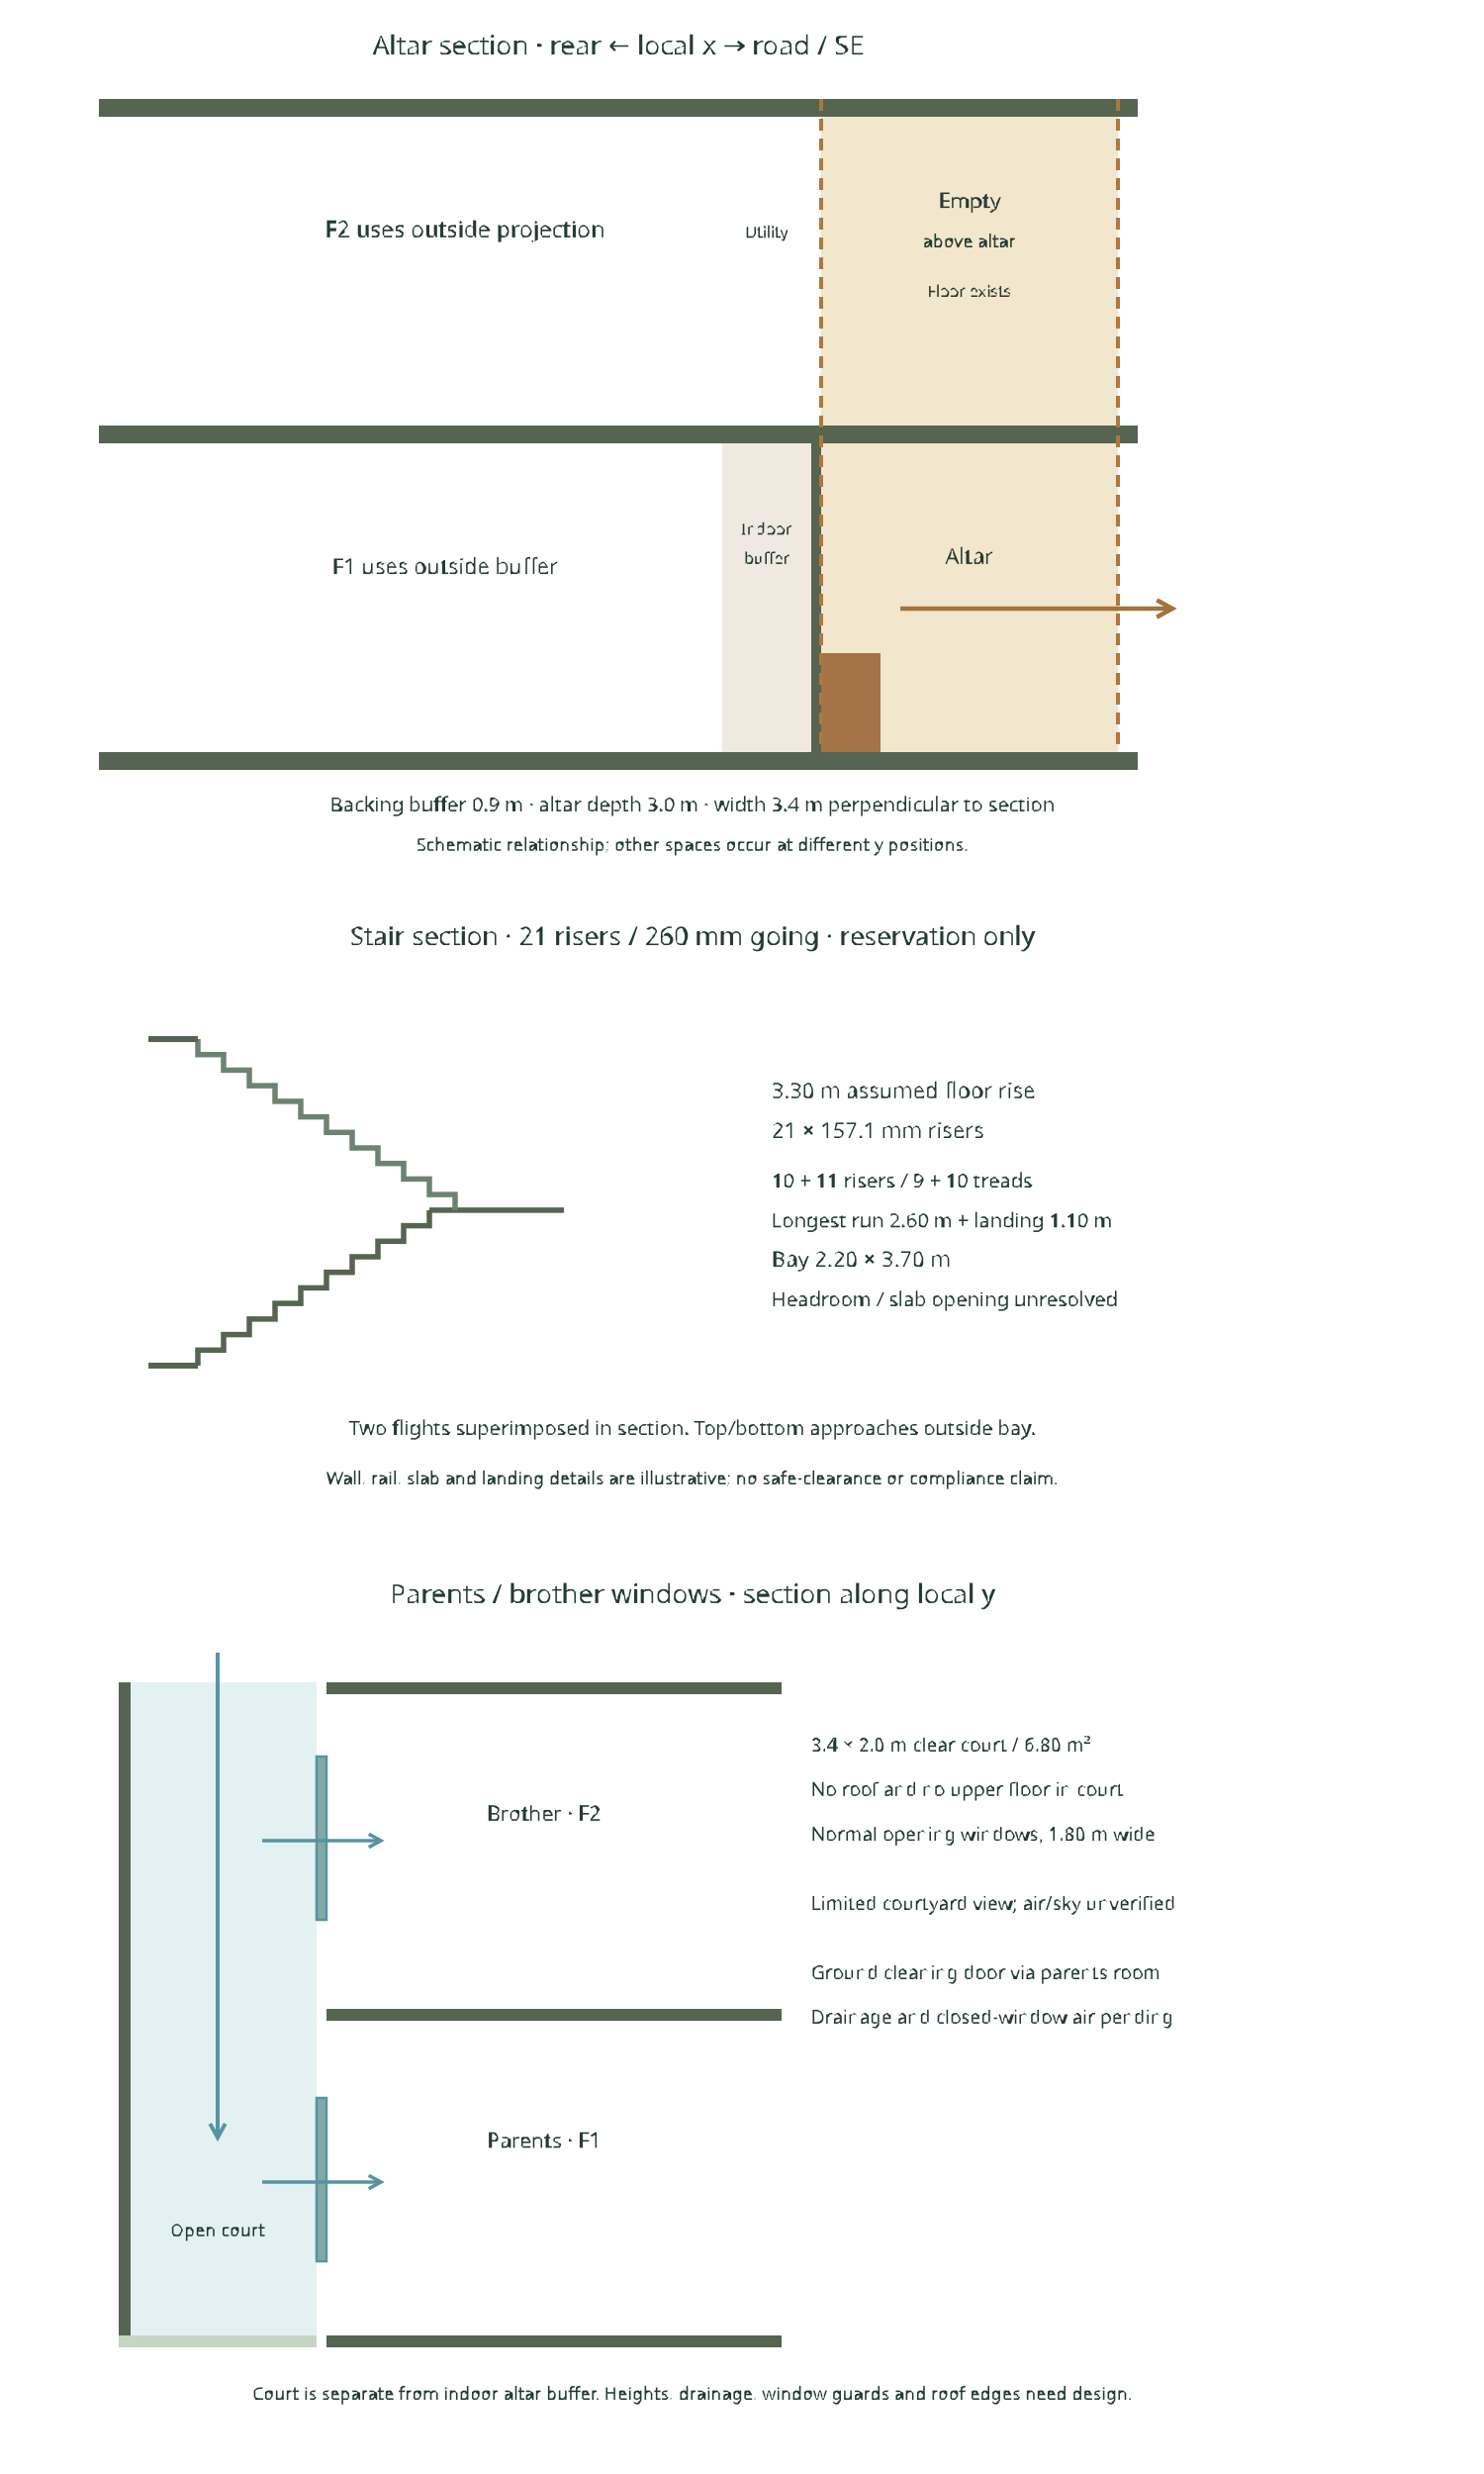
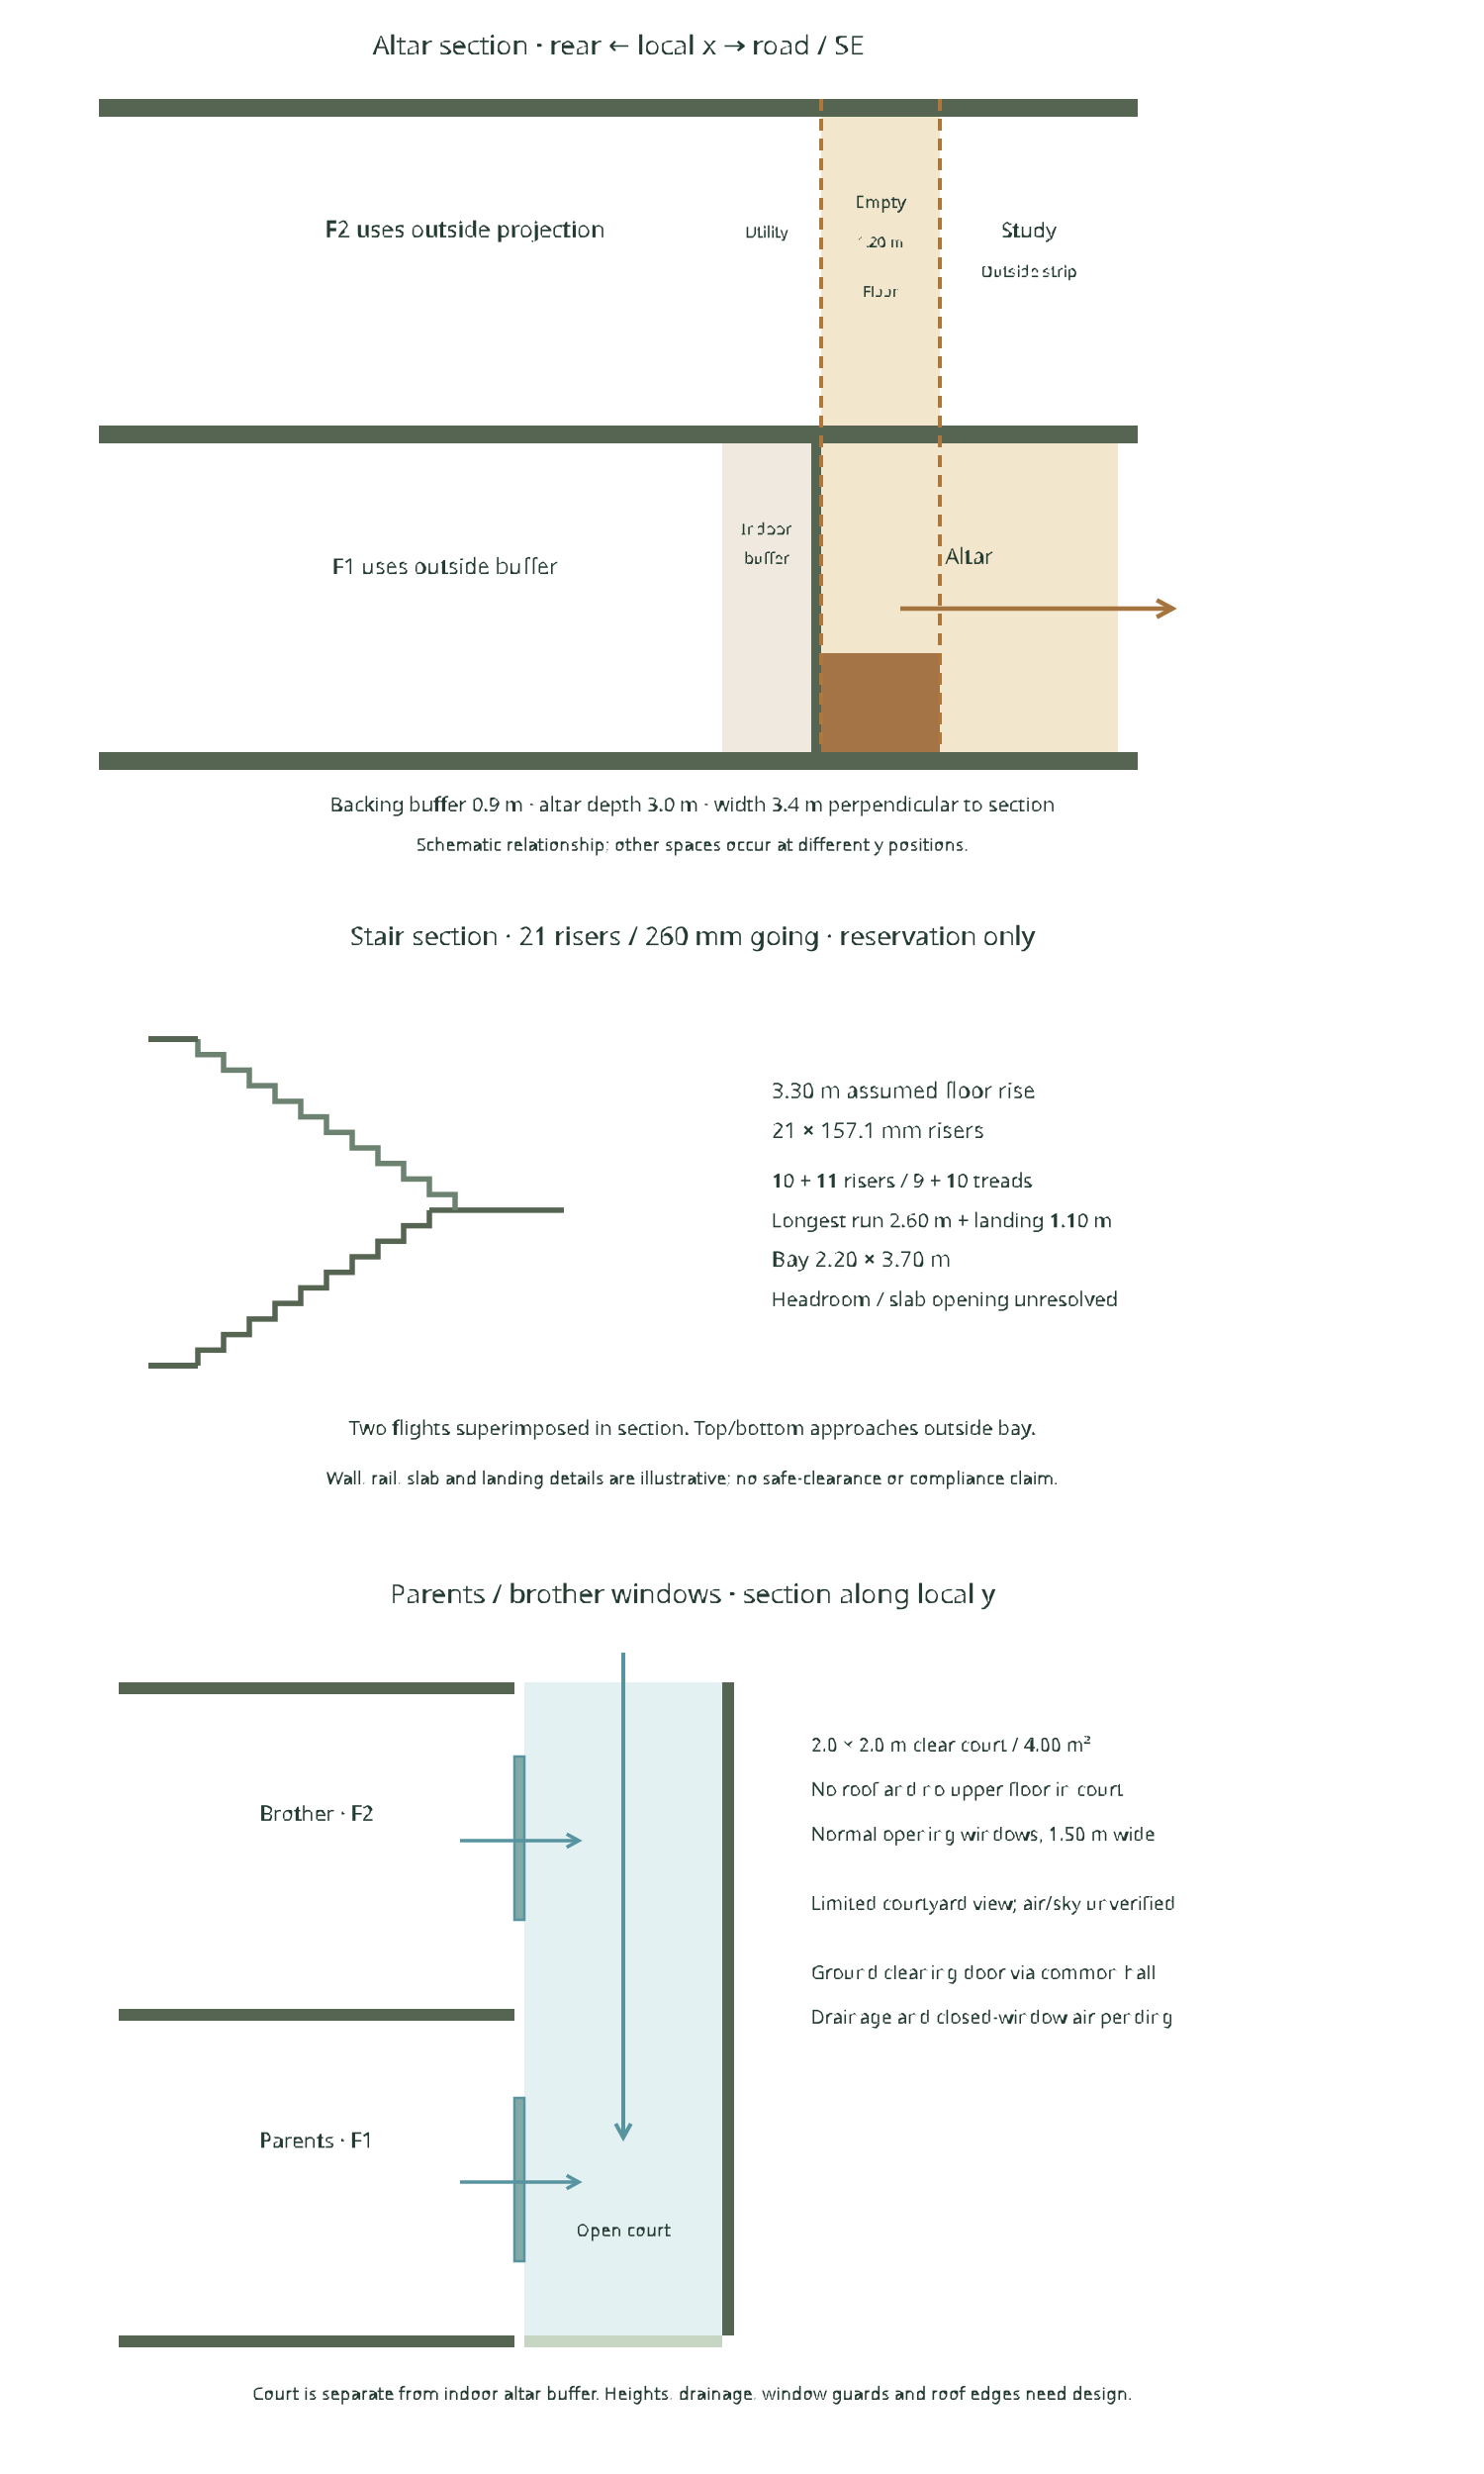
- <svg xmlns="http://www.w3.org/2000/svg" viewBox="-1 -1 15 25" class="drawing" role="img" aria-label="section conceptual drawing" data-revision="C09" data-option="02">
+ <svg xmlns="http://www.w3.org/2000/svg" viewBox="-1 -1 15 25" class="drawing" role="img" aria-label="section conceptual drawing" data-revision="C10" data-option="02">
  <text x="5.25" y="-0.45" font-size="0.27" text-anchor="middle" fill="#243b31" font-family="system-ui,sans-serif">Altar section · rear ← local x → road / SE</text>
  <rect x="0" y="6.6" width="10.5" height="0.18" fill="#566452" stroke="none" stroke-width="0.025" />
  <rect x="0" y="3.3" width="10.5" height="0.18" fill="#566452" stroke="none" stroke-width="0.025" />
  <rect x="0" y="0" width="10.5" height="0.18" fill="#566452" stroke="none" stroke-width="0.025" />
-   <rect x="7.3" y="0.18" width="3" height="3.12" fill="#f2e6cd" stroke="none" stroke-width="0.025" />
+   <rect x="7.3" y="0.18" width="1.2" height="3.12" fill="#f2e6cd" stroke="none" stroke-width="0.025" />
  <rect x="6.3" y="3.48" width="0.9" height="3.12" fill="#efe9df" stroke="none" stroke-width="0.025" />
  <rect x="7.3" y="3.48" width="3" height="3.12" fill="#f2e6cd" stroke="none" stroke-width="0.025" />
  <rect x="7.2" y="3.48" width="0.1" height="3.12" fill="#566452" stroke="none" stroke-width="0.025" />
-   <rect x="7.3" y="5.6" width="0.6" height="1" fill="#a47447" stroke="none" stroke-width="0.025" />
+   <rect x="7.3" y="5.6" width="1.2" height="1" fill="#a47447" stroke="none" stroke-width="0.025" />
  <line x1="7.3" y1="0" x2="7.3" y2="6.6" stroke="#ae783d" stroke-width="0.04" stroke-dasharray=".12 .08" />
-   <line x1="10.3" y1="0" x2="10.3" y2="6.6" stroke="#ae783d" stroke-width="0.04" stroke-dasharray=".12 .08" />
+   <line x1="8.5" y1="0" x2="8.5" y2="6.6" stroke="#ae783d" stroke-width="0.04" stroke-dasharray=".12 .08" />
  <text x="3.7" y="1.4" font-size="0.23" text-anchor="middle" fill="#243b31" font-family="system-ui,sans-serif">F2 uses outside projection</text>
  <text x="6.75" y="1.4" font-size="0.16" text-anchor="middle" fill="#243b31" font-family="system-ui,sans-serif">Utility</text>
-   <text x="8.8" y="1.1" font-size="0.21" text-anchor="middle" fill="#243b31" font-family="system-ui,sans-serif">Empty</text>
-   <text x="8.8" y="1.5" font-size="0.18" text-anchor="middle" fill="#243b31" font-family="system-ui,sans-serif">above altar</text>
-   <text x="8.8" y="2" font-size="0.16" text-anchor="middle" fill="#243b31" font-family="system-ui,sans-serif">Floor exists</text>
+   <text x="7.9" y="1.1" font-size="0.17" text-anchor="middle" fill="#243b31" font-family="system-ui,sans-serif">Empty</text>
+   <text x="7.9" y="1.5" font-size="0.15" text-anchor="middle" fill="#243b31" font-family="system-ui,sans-serif">1.20 m</text>
+   <text x="7.9" y="2" font-size="0.15" text-anchor="middle" fill="#243b31" font-family="system-ui,sans-serif">Floor</text>
+   <text x="9.4" y="1.4" font-size="0.21" text-anchor="middle" fill="#243b31" font-family="system-ui,sans-serif">Study</text>
+   <text x="9.4" y="1.8" font-size="0.16" text-anchor="middle" fill="#243b31" font-family="system-ui,sans-serif">Outside strip</text>
  <text x="3.5" y="4.8" font-size="0.22" text-anchor="middle" fill="#243b31" font-family="system-ui,sans-serif">F1 uses outside buffer</text>
  <text x="6.75" y="4.4" font-size="0.16" text-anchor="middle" fill="#243b31" font-family="system-ui,sans-serif">Indoor</text>
  <text x="6.75" y="4.7" font-size="0.16" text-anchor="middle" fill="#243b31" font-family="system-ui,sans-serif">buffer</text>
  <text x="8.8" y="4.7" font-size="0.22" text-anchor="middle" fill="#243b31" font-family="system-ui,sans-serif">Altar</text>
  <line x1="8.1" y1="5.15" x2="10.85" y2="5.15" stroke="#a5733d" stroke-width="0.045" />
  <polyline points="10.692,5.236 10.85,5.15 10.692,5.064" fill="none" stroke="#a5733d" stroke-width="0.045" />
  <text x="6" y="7.2" font-size="0.2" text-anchor="middle" fill="#243b31" font-family="system-ui,sans-serif">Backing buffer 0.9 m · altar depth 3.0 m · width 3.4 m perpendicular to section</text>
  <text x="6" y="7.6" font-size="0.18" text-anchor="middle" fill="#243b31" font-family="system-ui,sans-serif">Schematic relationship; other spaces occur at different y positions.</text>
  <text x="6" y="8.55" font-size="0.26" text-anchor="middle" fill="#243b31" font-family="system-ui,sans-serif">Stair section · 21 risers / 260 mm going · reservation only</text>
  <line x1="0.5" y1="12.8" x2="1" y2="12.8" stroke="#566452" stroke-width="0.06" />
  <polyline points="1,12.8 1,12.643 1.26,12.643 1.26,12.486 1.52,12.486 1.52,12.329 1.78,12.329 1.78,12.171 2.04,12.171 2.04,12.014 2.3,12.014 2.3,11.857 2.56,11.857 2.56,11.7 2.82,11.7 2.82,11.543 3.08,11.543 3.08,11.386 3.34,11.386 3.34,11.229" fill="none" stroke="#566452" stroke-width="0.055" />
  <line x1="3.34" y1="11.229" x2="4.7" y2="11.229" stroke="#566452" stroke-width="0.055" />
  <polyline points="3.6,11.229 3.6,11.071 3.34,11.071 3.34,10.914 3.08,10.914 3.08,10.757 2.82,10.757 2.82,10.6 2.56,10.6 2.56,10.443 2.3,10.443 2.3,10.286 2.04,10.286 2.04,10.129 1.78,10.129 1.78,9.971 1.52,9.971 1.52,9.814 1.26,9.814 1.26,9.657 1,9.657 1,9.5" fill="none" stroke="#6d8372" stroke-width="0.055" />
  <line x1="0.5" y1="9.5" x2="1" y2="9.5" stroke="#566452" stroke-width="0.06" />
  <text x="6.8" y="10.1" font-size="0.22" text-anchor="start" fill="#243b31" font-family="system-ui,sans-serif">3.30 m assumed floor rise</text>
  <text x="6.8" y="10.5" font-size="0.22" text-anchor="start" fill="#243b31" font-family="system-ui,sans-serif">21 × 157.1 mm risers</text>
  <text x="6.8" y="11" font-size="0.2" text-anchor="start" fill="#243b31" font-family="system-ui,sans-serif">10 + 11 risers / 9 + 10 treads</text>
  <text x="6.8" y="11.4" font-size="0.2" text-anchor="start" fill="#243b31" font-family="system-ui,sans-serif">Longest run 2.60 m + landing 1.10 m</text>
  <text x="6.8" y="11.8" font-size="0.22" text-anchor="start" fill="#243b31" font-family="system-ui,sans-serif">Bay 2.20 × 3.70 m</text>
  <text x="6.8" y="12.2" font-size="0.2" text-anchor="start" fill="#243b31" font-family="system-ui,sans-serif">Headroom / slab opening unresolved</text>
  <text x="6" y="13.5" font-size="0.2" text-anchor="middle" fill="#243b31" font-family="system-ui,sans-serif">Two flights superimposed in section. Top/bottom approaches outside bay.</text>
  <text x="6" y="14" font-size="0.18" text-anchor="middle" fill="#243b31" font-family="system-ui,sans-serif">Wall, rail, slab and landing details are illustrative; no safe-clearance or compliance claim.</text>
  <text x="6" y="15.2" font-size="0.27" text-anchor="middle" fill="#243b31" font-family="system-ui,sans-serif">Parents / brother windows · section along local y</text>
-   <rect x="0.2" y="22.6" width="2" height="0.12" fill="#c6d6c2" stroke="none" stroke-width="0.025" />
-   <rect x="2.3" y="22.6" width="4.6" height="0.12" fill="#566452" stroke="none" stroke-width="0.025" />
-   <rect x="2.3" y="19.3" width="4.6" height="0.12" fill="#566452" stroke="none" stroke-width="0.025" />
-   <rect x="2.3" y="16" width="4.6" height="0.12" fill="#566452" stroke="none" stroke-width="0.025" />
-   <rect x="0.2" y="16" width="0.12" height="6.6" fill="#566452" stroke="none" stroke-width="0.025" />
-   <rect x="0.32" y="16" width="1.88" height="6.6" fill="#e4f1f2" stroke="none" stroke-width="0.025" />
-   <rect x="2.2" y="20.2" width="0.1" height="1.65" fill="#81a9a5" stroke="#5794a0" stroke-width="0.025" />
-   <line x1="1.65" y1="21.05" x2="2.85" y2="21.05" stroke="#5794a0" stroke-width="0.035" />
-   <polyline points="2.727,21.117 2.85,21.05 2.727,20.983" fill="none" stroke="#5794a0" stroke-width="0.035" />
-   <rect x="2.2" y="16.75" width="0.1" height="1.65" fill="#81a9a5" stroke="#5794a0" stroke-width="0.025" />
-   <line x1="1.65" y1="17.6" x2="2.85" y2="17.6" stroke="#5794a0" stroke-width="0.035" />
-   <polyline points="2.727,17.667 2.85,17.6 2.727,17.533" fill="none" stroke="#5794a0" stroke-width="0.035" />
-   <line x1="1.2" y1="15.7" x2="1.2" y2="20.6" stroke="#5794a0" stroke-width="0.04" />
-   <polyline points="1.123,20.46 1.2,20.6 1.277,20.46" fill="none" stroke="#5794a0" stroke-width="0.04" />
-   <text x="1.2" y="21.6" font-size="0.18" text-anchor="middle" fill="#243b31" font-family="system-ui,sans-serif">Open court</text>
-   <text x="4.5" y="17.4" font-size="0.21" text-anchor="middle" fill="#243b31" font-family="system-ui,sans-serif">Brother · F2</text>
-   <text x="4.5" y="20.7" font-size="0.21" text-anchor="middle" fill="#243b31" font-family="system-ui,sans-serif">Parents · F1</text>
-   <text x="7.2" y="16.7" font-size="0.19" text-anchor="start" fill="#243b31" font-family="system-ui,sans-serif">3.4 × 2.0 m clear court / 6.80 m²</text>
+   <rect x="4.3" y="22.6" width="2" height="0.12" fill="#c6d6c2" stroke="none" stroke-width="0.025" />
+   <rect x="0.2" y="22.6" width="4" height="0.12" fill="#566452" stroke="none" stroke-width="0.025" />
+   <rect x="0.2" y="19.3" width="4" height="0.12" fill="#566452" stroke="none" stroke-width="0.025" />
+   <rect x="0.2" y="16" width="4" height="0.12" fill="#566452" stroke="none" stroke-width="0.025" />
+   <rect x="4.3" y="16" width="2" height="6.6" fill="#e4f1f2" stroke="none" stroke-width="0.025" />
+   <rect x="6.3" y="16" width="0.12" height="6.6" fill="#566452" stroke="none" stroke-width="0.025" />
+   <rect x="4.2" y="20.2" width="0.1" height="1.65" fill="#81a9a5" stroke="#5794a0" stroke-width="0.025" />
+   <line x1="3.65" y1="21.05" x2="4.85" y2="21.05" stroke="#5794a0" stroke-width="0.035" />
+   <polyline points="4.727,21.117 4.85,21.05 4.727,20.983" fill="none" stroke="#5794a0" stroke-width="0.035" />
+   <rect x="4.2" y="16.75" width="0.1" height="1.65" fill="#81a9a5" stroke="#5794a0" stroke-width="0.025" />
+   <line x1="3.65" y1="17.6" x2="4.85" y2="17.6" stroke="#5794a0" stroke-width="0.035" />
+   <polyline points="4.727,17.667 4.85,17.6 4.727,17.533" fill="none" stroke="#5794a0" stroke-width="0.035" />
+   <line x1="5.3" y1="15.7" x2="5.3" y2="20.6" stroke="#5794a0" stroke-width="0.04" />
+   <polyline points="5.223,20.46 5.3,20.6 5.377,20.46" fill="none" stroke="#5794a0" stroke-width="0.04" />
+   <text x="5.3" y="21.6" font-size="0.18" text-anchor="middle" fill="#243b31" font-family="system-ui,sans-serif">Open court</text>
+   <text x="2.2" y="17.4" font-size="0.21" text-anchor="middle" fill="#243b31" font-family="system-ui,sans-serif">Brother · F2</text>
+   <text x="2.2" y="20.7" font-size="0.21" text-anchor="middle" fill="#243b31" font-family="system-ui,sans-serif">Parents · F1</text>
+   <text x="7.2" y="16.7" font-size="0.19" text-anchor="start" fill="#243b31" font-family="system-ui,sans-serif">2.0 × 2.0 m clear court / 4.00 m²</text>
  <text x="7.2" y="17.15" font-size="0.19" text-anchor="start" fill="#243b31" font-family="system-ui,sans-serif">No roof and no upper floor in court</text>
-   <text x="7.2" y="17.6" font-size="0.19" text-anchor="start" fill="#243b31" font-family="system-ui,sans-serif">Normal opening windows, 1.80 m wide</text>
+   <text x="7.2" y="17.6" font-size="0.19" text-anchor="start" fill="#243b31" font-family="system-ui,sans-serif">Normal opening windows, 1.50 m wide</text>
  <text x="7.2" y="18.3" font-size="0.19" text-anchor="start" fill="#243b31" font-family="system-ui,sans-serif">Limited courtyard view; air/sky unverified</text>
-   <text x="7.2" y="19" font-size="0.19" text-anchor="start" fill="#243b31" font-family="system-ui,sans-serif">Ground cleaning door via parents room</text>
+   <text x="7.2" y="19" font-size="0.19" text-anchor="start" fill="#243b31" font-family="system-ui,sans-serif">Ground cleaning door via common hall</text>
  <text x="7.2" y="19.45" font-size="0.19" text-anchor="start" fill="#243b31" font-family="system-ui,sans-serif">Drainage and closed-window air pending</text>
  <text x="6" y="23.25" font-size="0.18" text-anchor="middle" fill="#243b31" font-family="system-ui,sans-serif">Court is separate from indoor altar buffer. Heights, drainage, window guards and roof edges need design.</text>
</svg>
